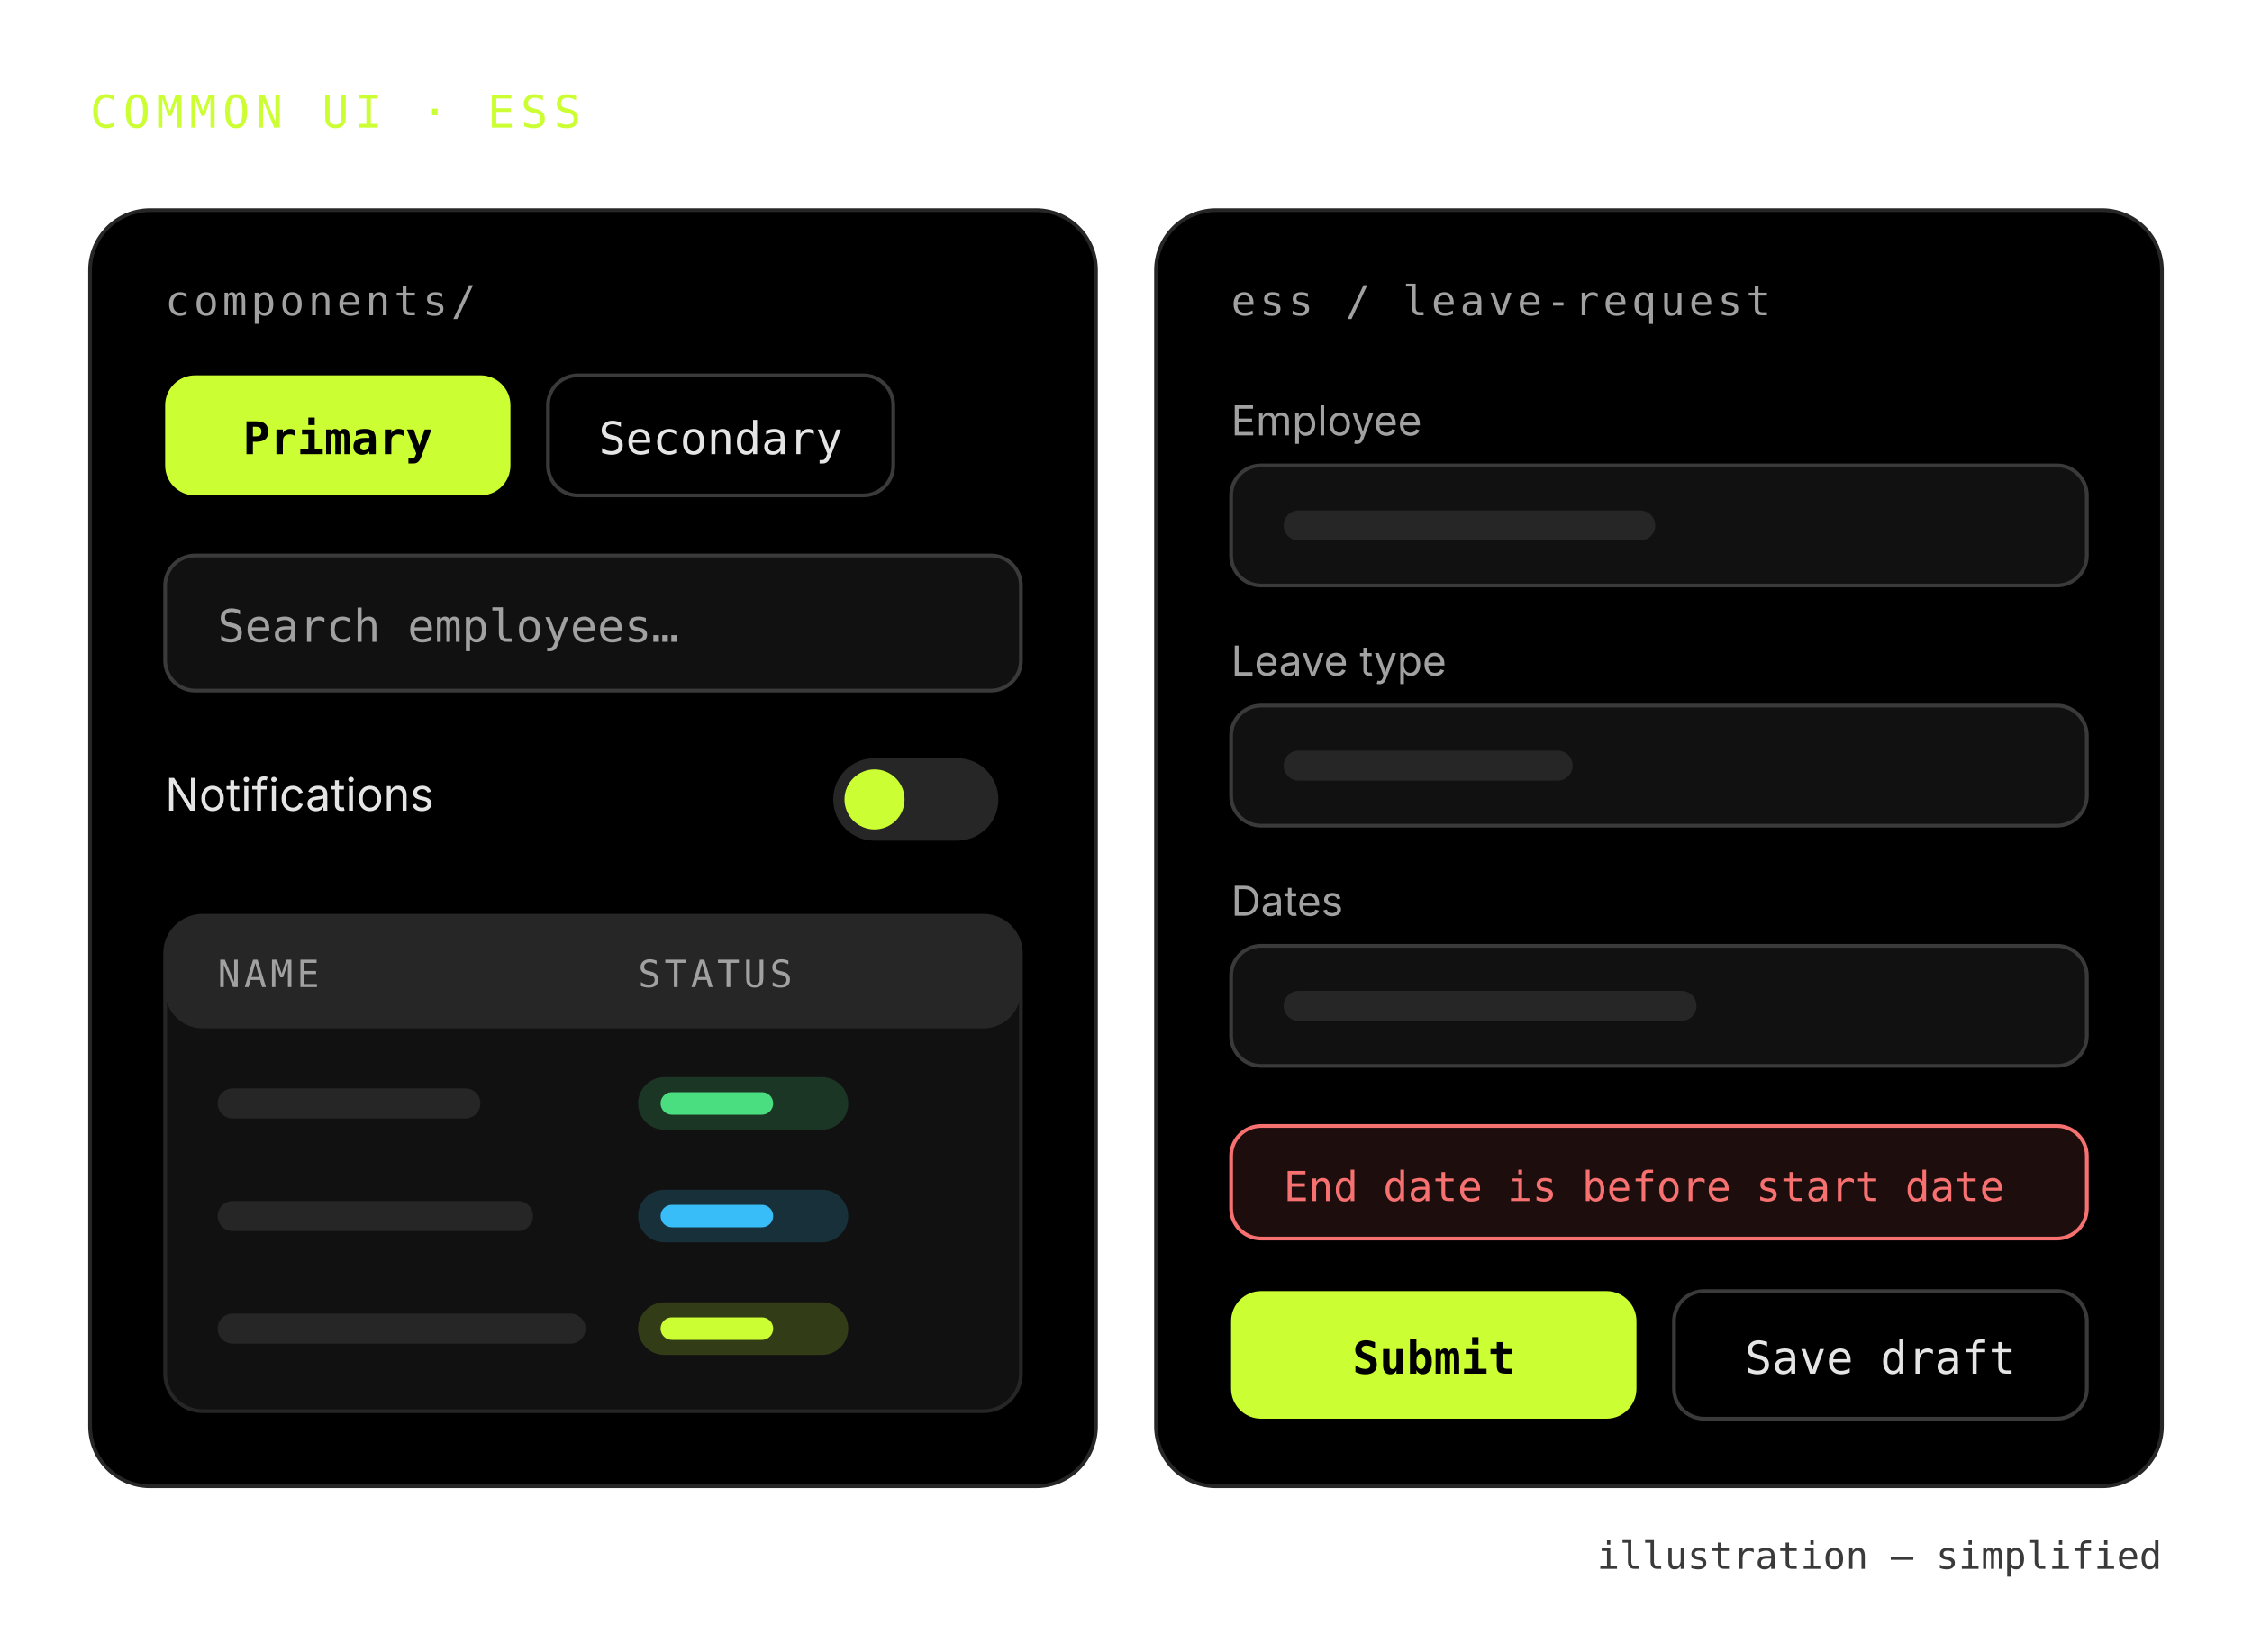
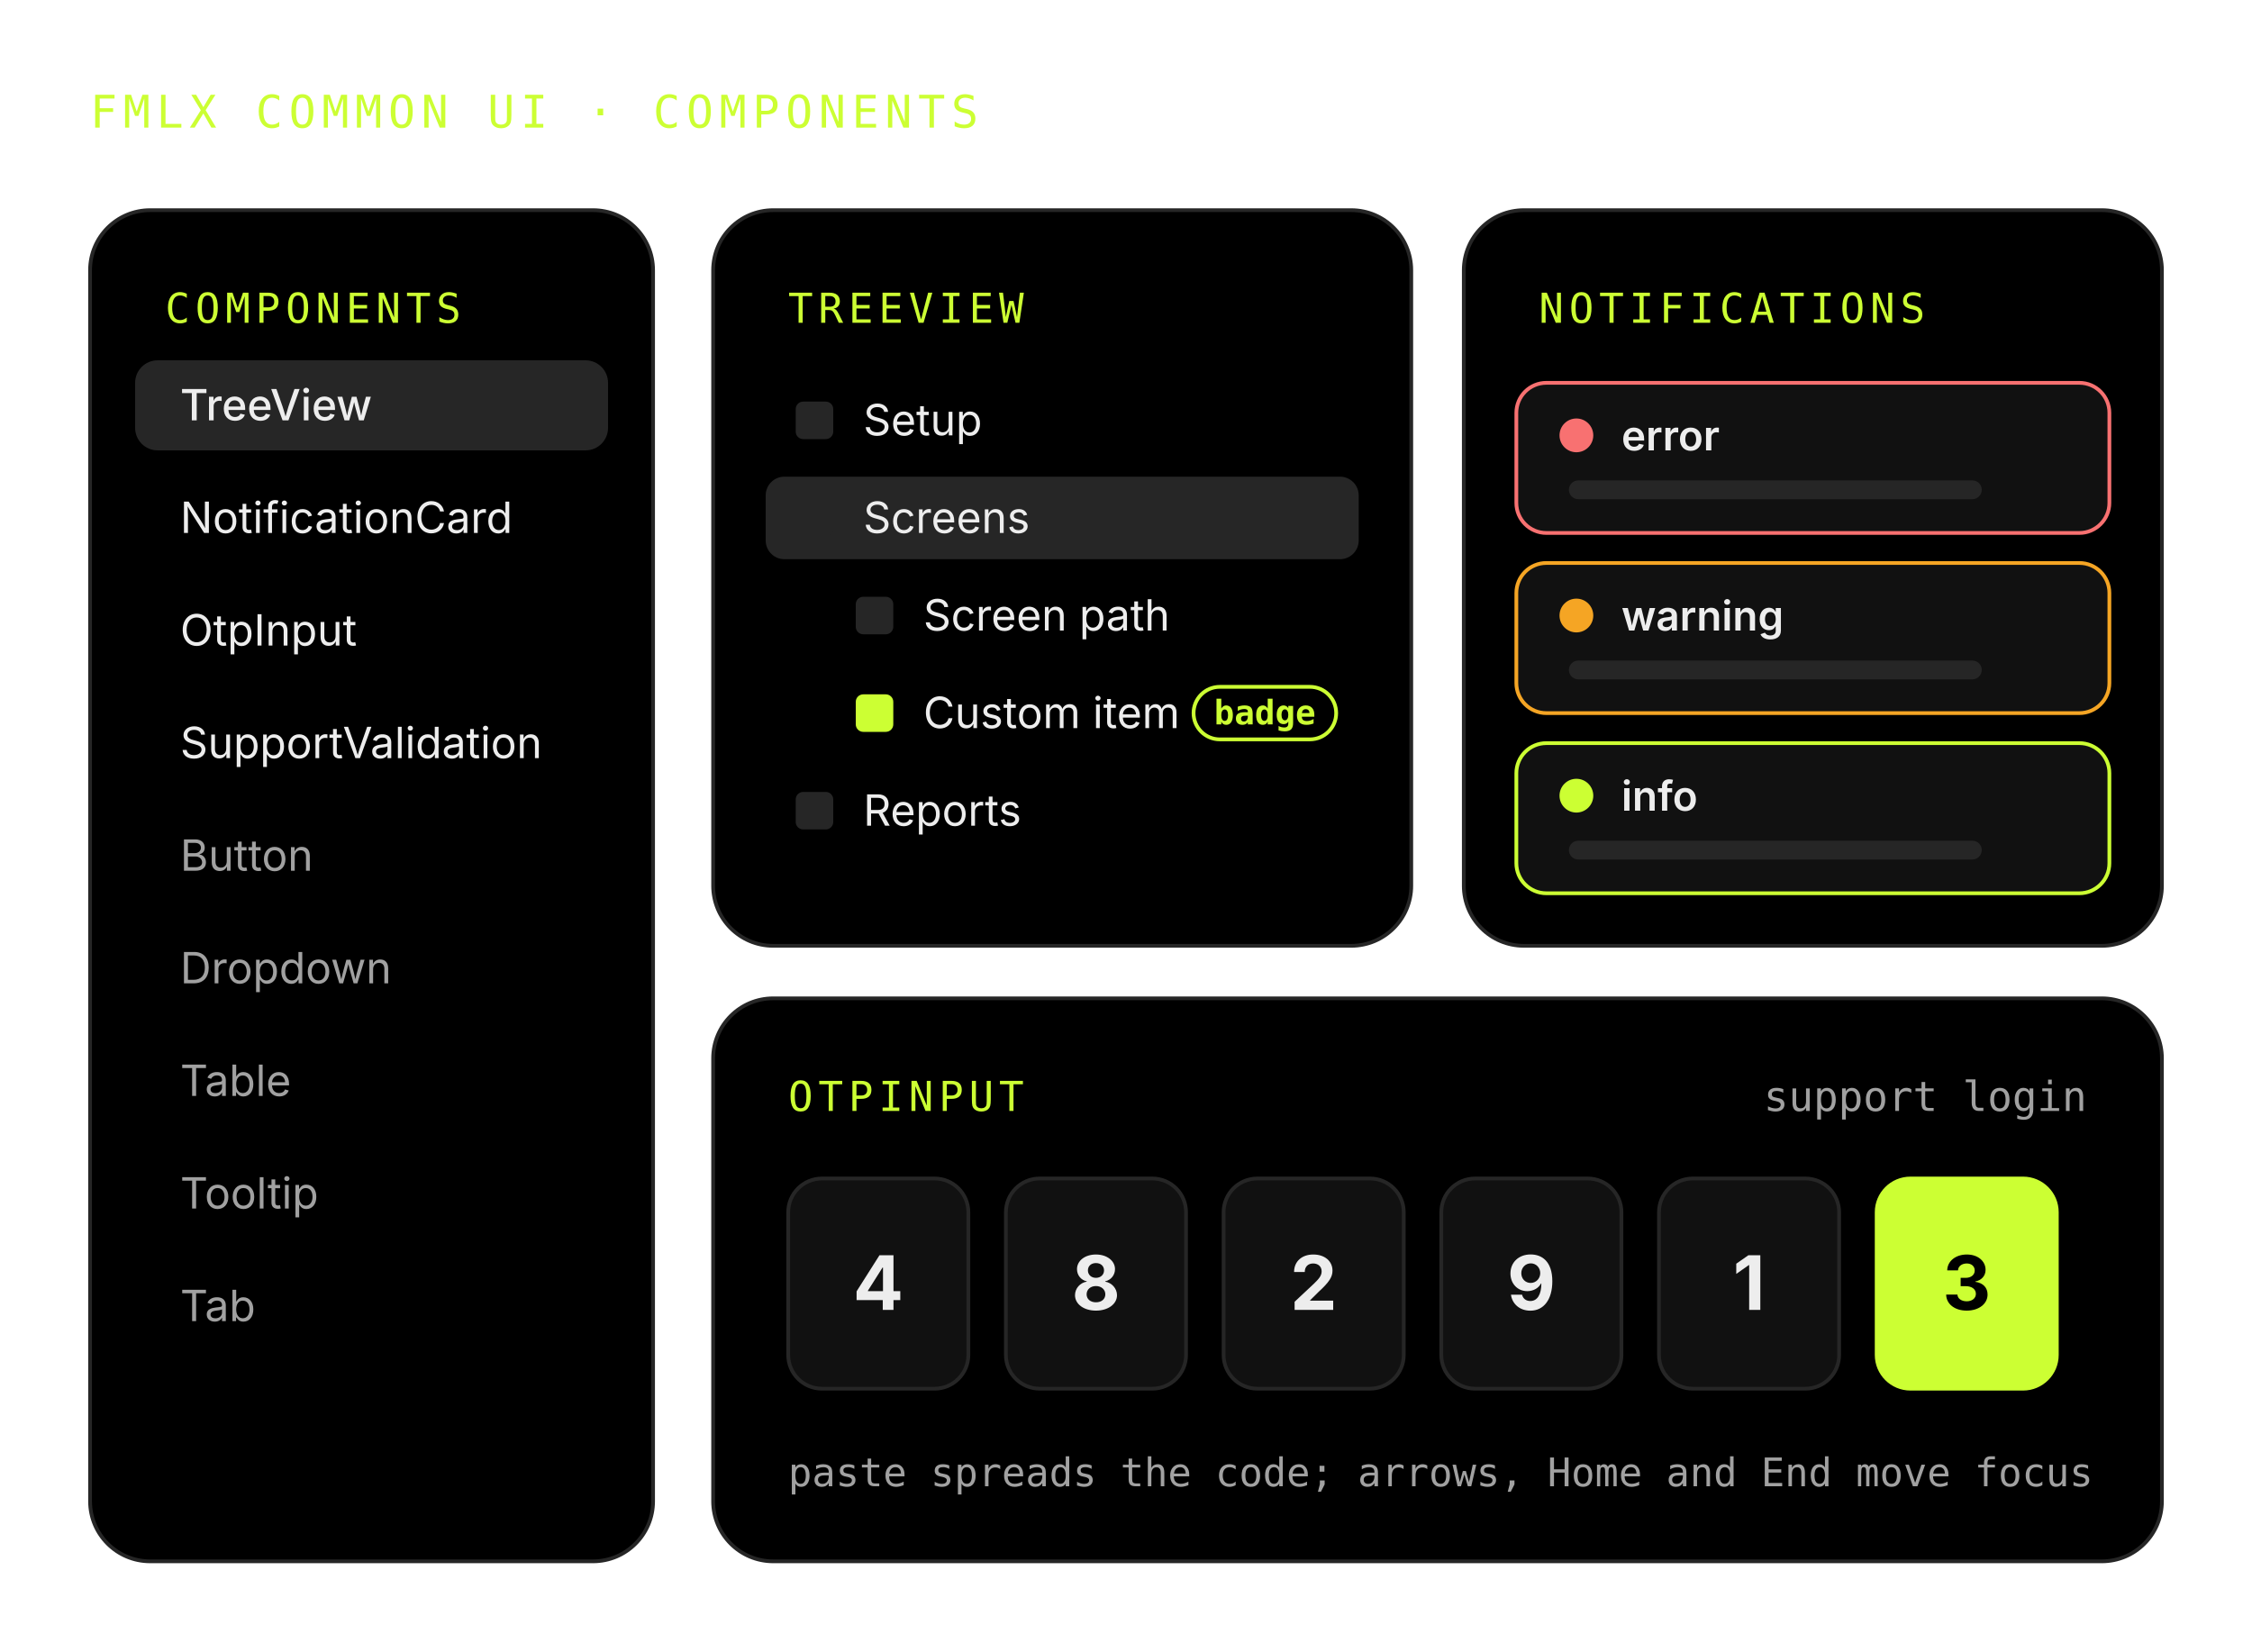
- <svg xmlns="http://www.w3.org/2000/svg" class="viz-platform" viewBox="0 0 600 440" preserveAspectRatio="xMidYMid meet" fill="none" style="width:100%;height:100%;display:block">
-   <text x="24" y="34" font-family="JetBrains Mono, monospace" font-size="12" font-weight="500" fill="#CCFF33" letter-spacing="1.6">COMMON UI · ESS</text>
-   <rect x="24" y="56" width="268" height="340" rx="16" fill="#000000" stroke="#262626" stroke-width="1" />
-   <text x="44" y="84" font-family="JetBrains Mono, monospace" font-size="11" font-weight="500" fill="#A1A1A1" letter-spacing="1">components/</text>
-   <g class="viz-item">
-     <rect x="44" y="100" width="92" height="32" rx="8" fill="#CCFF33" />
-     <text x="90" y="121" font-family="JetBrains Mono, monospace" font-size="12" font-weight="600" fill="#000000" text-anchor="middle">Primary</text>
-   </g>
-   <g class="viz-item">
-     <rect x="146" y="100" width="92" height="32" rx="8" fill="none" stroke="#3A3A3A" stroke-width="1" />
-     <text x="192" y="121" font-family="JetBrains Mono, monospace" font-size="12" font-weight="400" fill="#E5E5E5" text-anchor="middle">Secondary</text>
-   </g>
-   <g class="viz-item">
-     <rect x="44" y="148" width="228" height="36" rx="8" fill="#111111" stroke="#3A3A3A" stroke-width="1" />
-     <text x="58" y="171" font-family="JetBrains Mono, monospace" font-size="12" font-weight="400" fill="#A1A1A1">Search employees…</text>
-   </g>
-   <g class="viz-item">
-     <text x="44" y="216" font-family="Inter, sans-serif" font-size="12" font-weight="400" fill="#E5E5E5">Notifications</text>
-     <rect x="222" y="202" width="44" height="22" rx="11" fill="#262626" />
-     <circle class="viz-toggle" cx="233" cy="213" r="8" fill="#CCFF33" />
-   </g>
-   <g class="viz-item">
-     <rect x="44" y="244" width="228" height="132" rx="10" fill="#111111" stroke="#262626" stroke-width="1" />
-     <rect x="44" y="244" width="228" height="30" rx="10" fill="#262626" />
-     <text x="58" y="263" font-family="JetBrains Mono, monospace" font-size="10" font-weight="500" fill="#A1A1A1" letter-spacing="1">NAME</text>
-     <text x="170" y="263" font-family="JetBrains Mono, monospace" font-size="10" font-weight="500" fill="#A1A1A1" letter-spacing="1">STATUS</text>
-     <rect x="58" y="290" width="70" height="8" rx="4" fill="#262626" />
-     <rect x="170" y="287" width="56" height="14" rx="7" fill="#4ADE80" fill-opacity=".18" />
-     <rect x="176" y="291" width="30" height="6" rx="3" fill="#4ADE80" />
-     <rect x="58" y="320" width="84" height="8" rx="4" fill="#262626" />
-     <rect x="170" y="317" width="56" height="14" rx="7" fill="#38BDF8" fill-opacity=".18" />
-     <rect x="176" y="321" width="30" height="6" rx="3" fill="#38BDF8" />
-     <rect x="58" y="350" width="98" height="8" rx="4" fill="#262626" />
-     <rect x="170" y="347" width="56" height="14" rx="7" fill="#CCFF33" fill-opacity=".18" />
-     <rect x="176" y="351" width="30" height="6" rx="3" fill="#CCFF33" />
-   </g>
-   <rect x="308" y="56" width="268" height="340" rx="16" fill="#000000" stroke="#262626" stroke-width="1" />
-   <text x="328" y="84" font-family="JetBrains Mono, monospace" font-size="11" font-weight="500" fill="#A1A1A1" letter-spacing="1">ess / leave-request</text>
-   <g class="viz-item">
-     <text x="328" y="116" font-family="Inter, sans-serif" font-size="11" font-weight="400" fill="#A1A1A1">Employee</text>
-     <rect x="328" y="124" width="228" height="32" rx="8" fill="#111111" stroke="#3A3A3A" stroke-width="1" />
-     <rect x="342" y="136" width="99" height="8" rx="4" fill="#262626" />
-   </g>
-   <g class="viz-item">
-     <text x="328" y="180" font-family="Inter, sans-serif" font-size="11" font-weight="400" fill="#A1A1A1">Leave type</text>
-     <rect x="328" y="188" width="228" height="32" rx="8" fill="#111111" stroke="#3A3A3A" stroke-width="1" />
-     <rect x="342" y="200" width="77.0" height="8" rx="4" fill="#262626" />
-   </g>
-   <g class="viz-item">
-     <text x="328" y="244" font-family="Inter, sans-serif" font-size="11" font-weight="400" fill="#A1A1A1">Dates</text>
-     <rect x="328" y="252" width="228" height="32" rx="8" fill="#111111" stroke="#3A3A3A" stroke-width="1" />
-     <rect x="342" y="264" width="110" height="8" rx="4" fill="#262626" />
-   </g>
-   <g class="viz-item">
-     <rect x="328" y="300" width="228" height="30" rx="8" fill="#F87171" fill-opacity=".12" />
-     <rect x="328" y="300" width="228" height="30" rx="8" fill="none" stroke="#F87171" stroke-width="1" />
-     <text x="342" y="320" font-family="JetBrains Mono, monospace" font-size="11" font-weight="400" fill="#F87171">End date is before start date</text>
-   </g>
-   <g class="viz-item">
-     <rect x="328" y="344" width="108" height="34" rx="8" fill="#CCFF33" />
-     <text x="382" y="366" font-family="JetBrains Mono, monospace" font-size="12" font-weight="600" fill="#000000" text-anchor="middle">Submit</text>
-     <rect x="446" y="344" width="110" height="34" rx="8" fill="none" stroke="#3A3A3A" stroke-width="1" />
-     <text x="501" y="366" font-family="JetBrains Mono, monospace" font-size="12" font-weight="400" fill="#E5E5E5" text-anchor="middle">Save draft</text>
-   </g>
-   <text x="576" y="418" font-family="JetBrains Mono, monospace" font-size="10" font-weight="400" fill="#3A3A3A" text-anchor="end">illustration — simplified</text>
+ <svg xmlns="http://www.w3.org/2000/svg" class="viz-streak" viewBox="0 0 600 440" preserveAspectRatio="xMidYMid meet" fill="none" style="width:100%;height:100%;display:block">
+   <text x="24" y="34" font-family="JetBrains Mono, monospace" font-size="12" font-weight="500" fill="#CCFF33" text-anchor="start" letter-spacing="1.6">FMLX COMMON UI · COMPONENTS</text>
+   <rect x="24" y="56" width="150" height="360" rx="16" fill="#000000" stroke="#262626" stroke-width="1" />
+   <text x="44" y="86" font-family="JetBrains Mono, monospace" font-size="11" font-weight="500" fill="#CCFF33" text-anchor="start" letter-spacing="1.4">COMPONENTS</text>
+   <rect x="36" y="96" width="126" height="24" rx="6" fill="#262626" />
+   <text x="48" y="112" font-family="Inter, sans-serif" font-size="11.5" font-weight="500" fill="#EDEDED" text-anchor="start">TreeView</text>
+   <text x="48" y="142" font-family="Inter, sans-serif" font-size="11.5" font-weight="400" fill="#EDEDED" text-anchor="start">NotificationCard</text>
+   <text x="48" y="172" font-family="Inter, sans-serif" font-size="11.5" font-weight="400" fill="#EDEDED" text-anchor="start">OtpInput</text>
+   <text x="48" y="202" font-family="Inter, sans-serif" font-size="11.5" font-weight="400" fill="#EDEDED" text-anchor="start">SupportValidation</text>
+   <text x="48" y="232" font-family="Inter, sans-serif" font-size="11.5" font-weight="400" fill="#A1A1A1" text-anchor="start">Button</text>
+   <text x="48" y="262" font-family="Inter, sans-serif" font-size="11.5" font-weight="400" fill="#A1A1A1" text-anchor="start">Dropdown</text>
+   <text x="48" y="292" font-family="Inter, sans-serif" font-size="11.5" font-weight="400" fill="#A1A1A1" text-anchor="start">Table</text>
+   <text x="48" y="322" font-family="Inter, sans-serif" font-size="11.5" font-weight="400" fill="#A1A1A1" text-anchor="start">Tooltip</text>
+   <text x="48" y="352" font-family="Inter, sans-serif" font-size="11.5" font-weight="400" fill="#A1A1A1" text-anchor="start">Tab</text>
+   <rect x="190" y="56" width="186" height="196" rx="16" fill="#000000" stroke="#262626" stroke-width="1" />
+   <text x="210" y="86" font-family="JetBrains Mono, monospace" font-size="11" font-weight="500" fill="#CCFF33" text-anchor="start" letter-spacing="1.4">TREEVIEW</text>
+   <rect x="212" y="107" width="10" height="10" rx="2" fill="#262626" class="viz-cell" />
+   <text x="230" y="116" font-family="Inter, sans-serif" font-size="11.5" font-weight="400" fill="#EDEDED" text-anchor="start">Setup</text>
+   <rect x="204" y="127" width="158" height="22" rx="5" fill="#262626" />
+   <rect x="212" y="133" width="10" height="10" rx="2" fill="#262626" class="viz-cell" />
+   <text x="230" y="142" font-family="Inter, sans-serif" font-size="11.5" font-weight="400" fill="#EDEDED" text-anchor="start">Screens</text>
+   <rect x="228" y="159" width="10" height="10" rx="2" fill="#262626" class="viz-cell" />
+   <text x="246" y="168" font-family="Inter, sans-serif" font-size="11.5" font-weight="400" fill="#EDEDED" text-anchor="start">Screen path</text>
+   <rect x="228" y="185" width="10" height="10" rx="2" fill="#CCFF33" class="viz-cell" />
+   <text x="246" y="194" font-family="Inter, sans-serif" font-size="11.5" font-weight="400" fill="#EDEDED" text-anchor="start">Custom item</text>
+   <rect x="318" y="183" width="38" height="14" rx="7" fill="none" stroke="#CCFF33" stroke-width="1" />
+   <text x="337" y="193" font-family="JetBrains Mono, monospace" font-size="9" font-weight="600" fill="#CCFF33" text-anchor="middle">badge</text>
+   <rect x="212" y="211" width="10" height="10" rx="2" fill="#262626" class="viz-cell" />
+   <text x="230" y="220" font-family="Inter, sans-serif" font-size="11.5" font-weight="400" fill="#EDEDED" text-anchor="start">Reports</text>
+   <rect x="390" y="56" width="186" height="196" rx="16" fill="#000000" stroke="#262626" stroke-width="1" />
+   <text x="410" y="86" font-family="JetBrains Mono, monospace" font-size="11" font-weight="500" fill="#CCFF33" text-anchor="start" letter-spacing="1.4">NOTIFICATIONS</text>
+   <rect x="404" y="102" width="158" height="40" rx="8" fill="#111111" stroke="#F87171" stroke-width="1" />
+   <circle cx="420" cy="116" r="4.5" fill="#F87171" class="viz-cell" />
+   <text x="432" y="120" font-family="Inter, sans-serif" font-size="11" font-weight="600" fill="#EDEDED" text-anchor="start">error</text>
+   <rect x="418" y="128" width="110" height="5" rx="2.5" fill="#262626" />
+   <rect x="404" y="150" width="158" height="40" rx="8" fill="#111111" stroke="#F5A524" stroke-width="1" />
+   <circle cx="420" cy="164" r="4.5" fill="#F5A524" class="viz-cell" />
+   <text x="432" y="168" font-family="Inter, sans-serif" font-size="11" font-weight="600" fill="#EDEDED" text-anchor="start">warning</text>
+   <rect x="418" y="176" width="110" height="5" rx="2.5" fill="#262626" />
+   <rect x="404" y="198" width="158" height="40" rx="8" fill="#111111" stroke="#CCFF33" stroke-width="1" />
+   <circle cx="420" cy="212" r="4.5" fill="#CCFF33" class="viz-cell" />
+   <text x="432" y="216" font-family="Inter, sans-serif" font-size="11" font-weight="600" fill="#EDEDED" text-anchor="start">info</text>
+   <rect x="418" y="224" width="110" height="5" rx="2.5" fill="#262626" />
+   <rect x="190" y="266" width="386" height="150" rx="16" fill="#000000" stroke="#262626" stroke-width="1" />
+   <text x="210" y="296" font-family="JetBrains Mono, monospace" font-size="11" font-weight="500" fill="#CCFF33" text-anchor="start" letter-spacing="1.4">OTPINPUT</text>
+   <text x="556" y="296" font-family="JetBrains Mono, monospace" font-size="11" font-weight="400" fill="#A1A1A1" text-anchor="end">support login</text>
+   <rect x="210" y="314" width="48" height="56" rx="9" fill="#111111" stroke="#262626" stroke-width="1" class="viz-cell" />
+   <text x="234" y="349" font-family="Inter, sans-serif" font-size="20" font-weight="700" fill="#EDEDED" text-anchor="middle">4</text>
+   <rect x="268" y="314" width="48" height="56" rx="9" fill="#111111" stroke="#262626" stroke-width="1" class="viz-cell" />
+   <text x="292" y="349" font-family="Inter, sans-serif" font-size="20" font-weight="700" fill="#EDEDED" text-anchor="middle">8</text>
+   <rect x="326" y="314" width="48" height="56" rx="9" fill="#111111" stroke="#262626" stroke-width="1" class="viz-cell" />
+   <text x="350" y="349" font-family="Inter, sans-serif" font-size="20" font-weight="700" fill="#EDEDED" text-anchor="middle">2</text>
+   <rect x="384" y="314" width="48" height="56" rx="9" fill="#111111" stroke="#262626" stroke-width="1" class="viz-cell" />
+   <text x="408" y="349" font-family="Inter, sans-serif" font-size="20" font-weight="700" fill="#EDEDED" text-anchor="middle">9</text>
+   <rect x="442" y="314" width="48" height="56" rx="9" fill="#111111" stroke="#262626" stroke-width="1" class="viz-cell" />
+   <text x="466" y="349" font-family="Inter, sans-serif" font-size="20" font-weight="700" fill="#EDEDED" text-anchor="middle">1</text>
+   <rect x="500" y="314" width="48" height="56" rx="9" fill="#CCFF33" stroke="#CCFF33" stroke-width="1" class="viz-cell" />
+   <text x="524" y="349" font-family="Inter, sans-serif" font-size="20" font-weight="700" fill="#000000" text-anchor="middle">3</text>
+   <text x="210" y="396" font-family="JetBrains Mono, monospace" font-size="10.5" font-weight="400" fill="#A1A1A1" text-anchor="start">paste spreads the code; arrows, Home and End move focus</text>
</svg>
